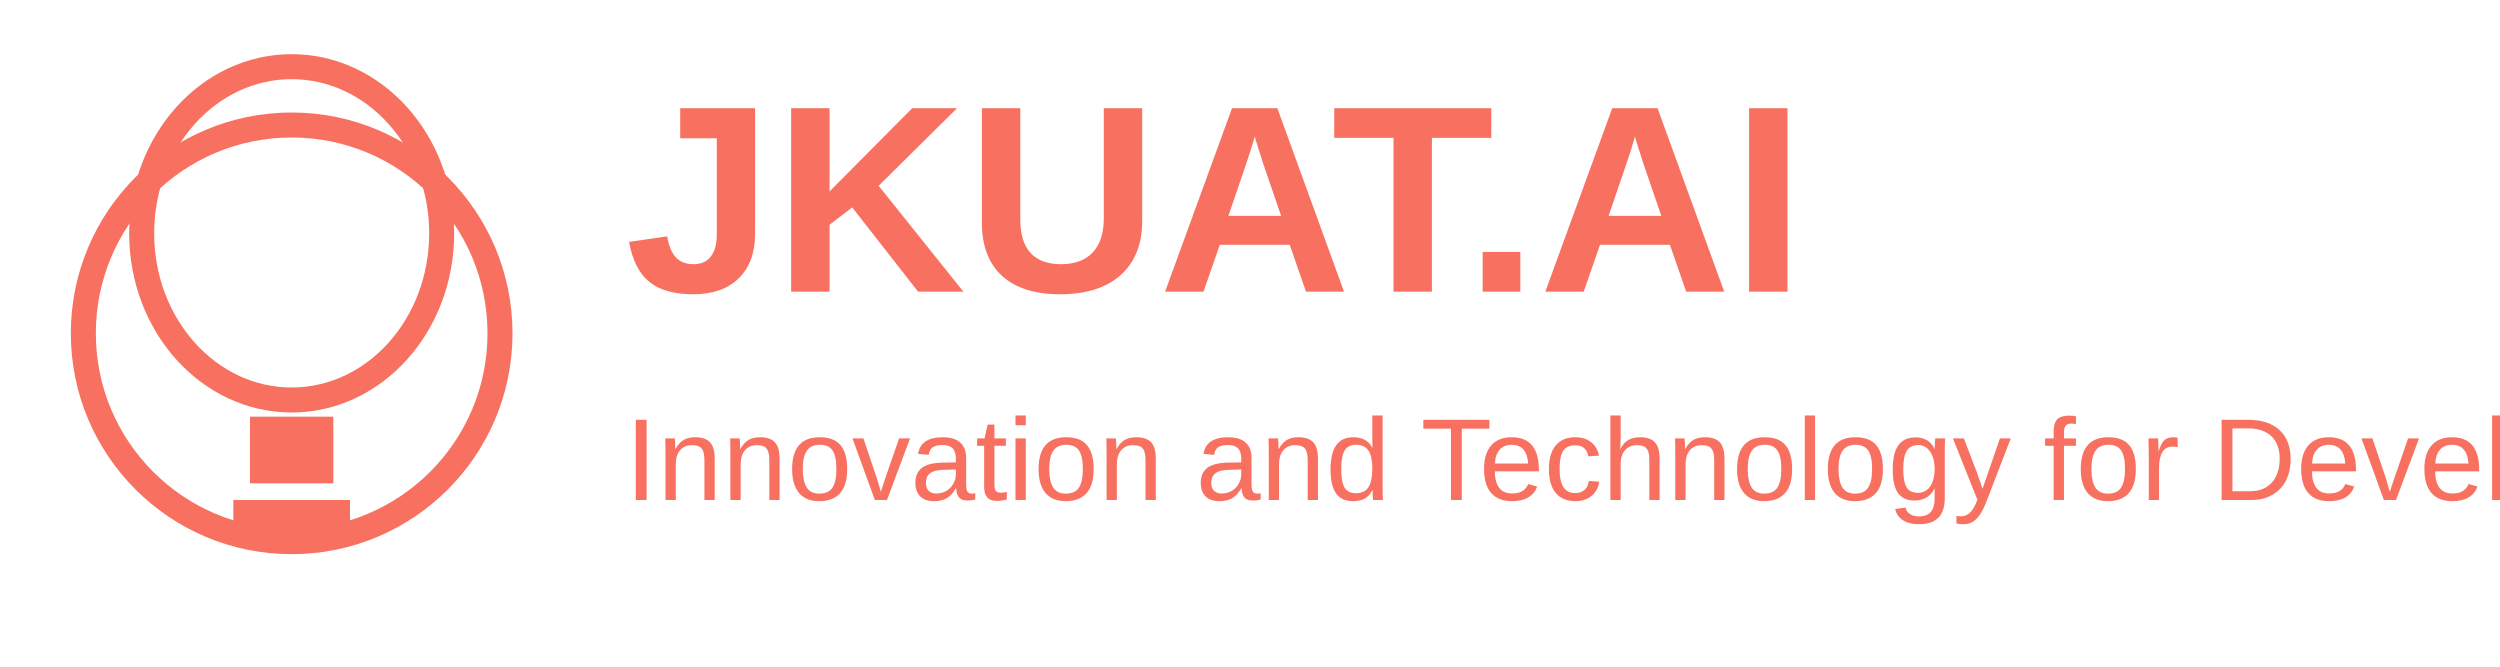
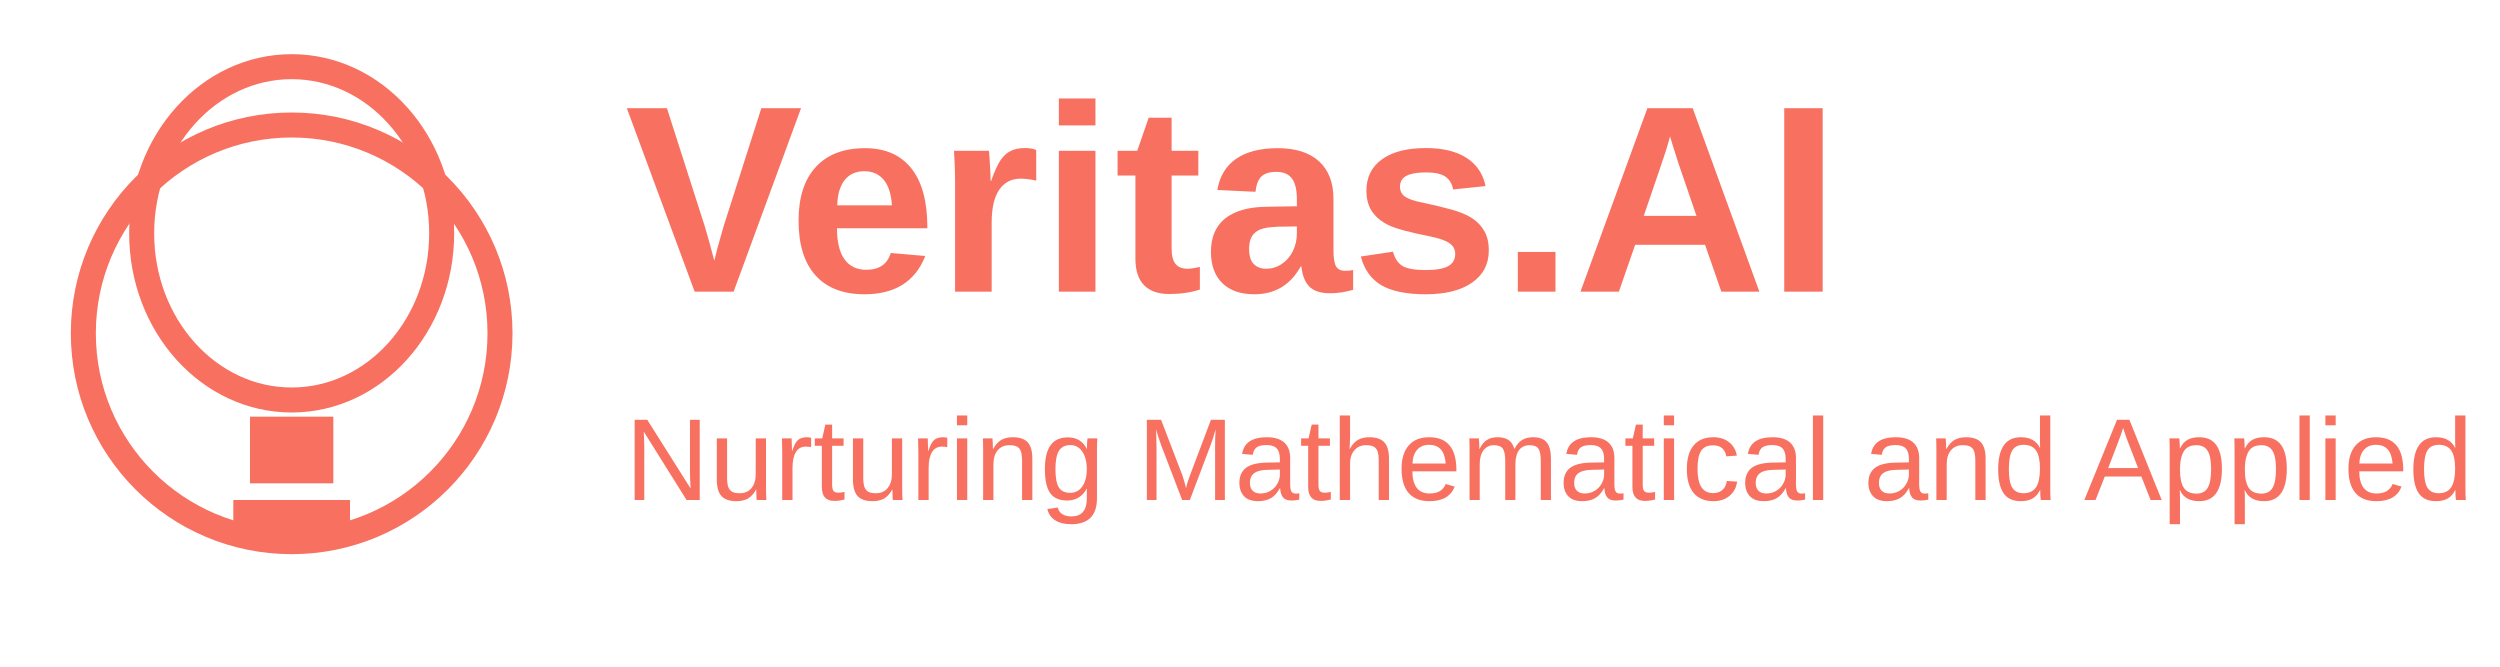
<svg xmlns="http://www.w3.org/2000/svg" width="300" height="80" viewBox="0 0 300 80">
  <circle cx="35" cy="40" r="25" fill="none" stroke="#F87060" stroke-width="3" />
  <ellipse cx="35" cy="28" rx="18" ry="20" fill="none" stroke="#F87060" stroke-width="3" />
  <rect x="30" y="50" width="10" height="8" fill="#F87060" />
  <rect x="28" y="60" width="14" height="4" fill="#F87060" />
-   <text x="75" y="35" font-family="Arial, sans-serif" font-size="32" font-weight="bold" fill="#F87060">JKUAT.AI</text>
-   <text x="75" y="60" font-family="Arial, sans-serif" font-size="14" fill="#F87060">Innovation and Technology for Development</text>
+   <text x="75" y="35" font-family="Arial, sans-serif" font-size="32" font-weight="bold" fill="#F87060">Veritas.AI</text>
+   <text x="75" y="60" font-family="Arial, sans-serif" font-size="14" fill="#F87060">Nurturing Mathematical and Applied Sciences</text>
</svg>
